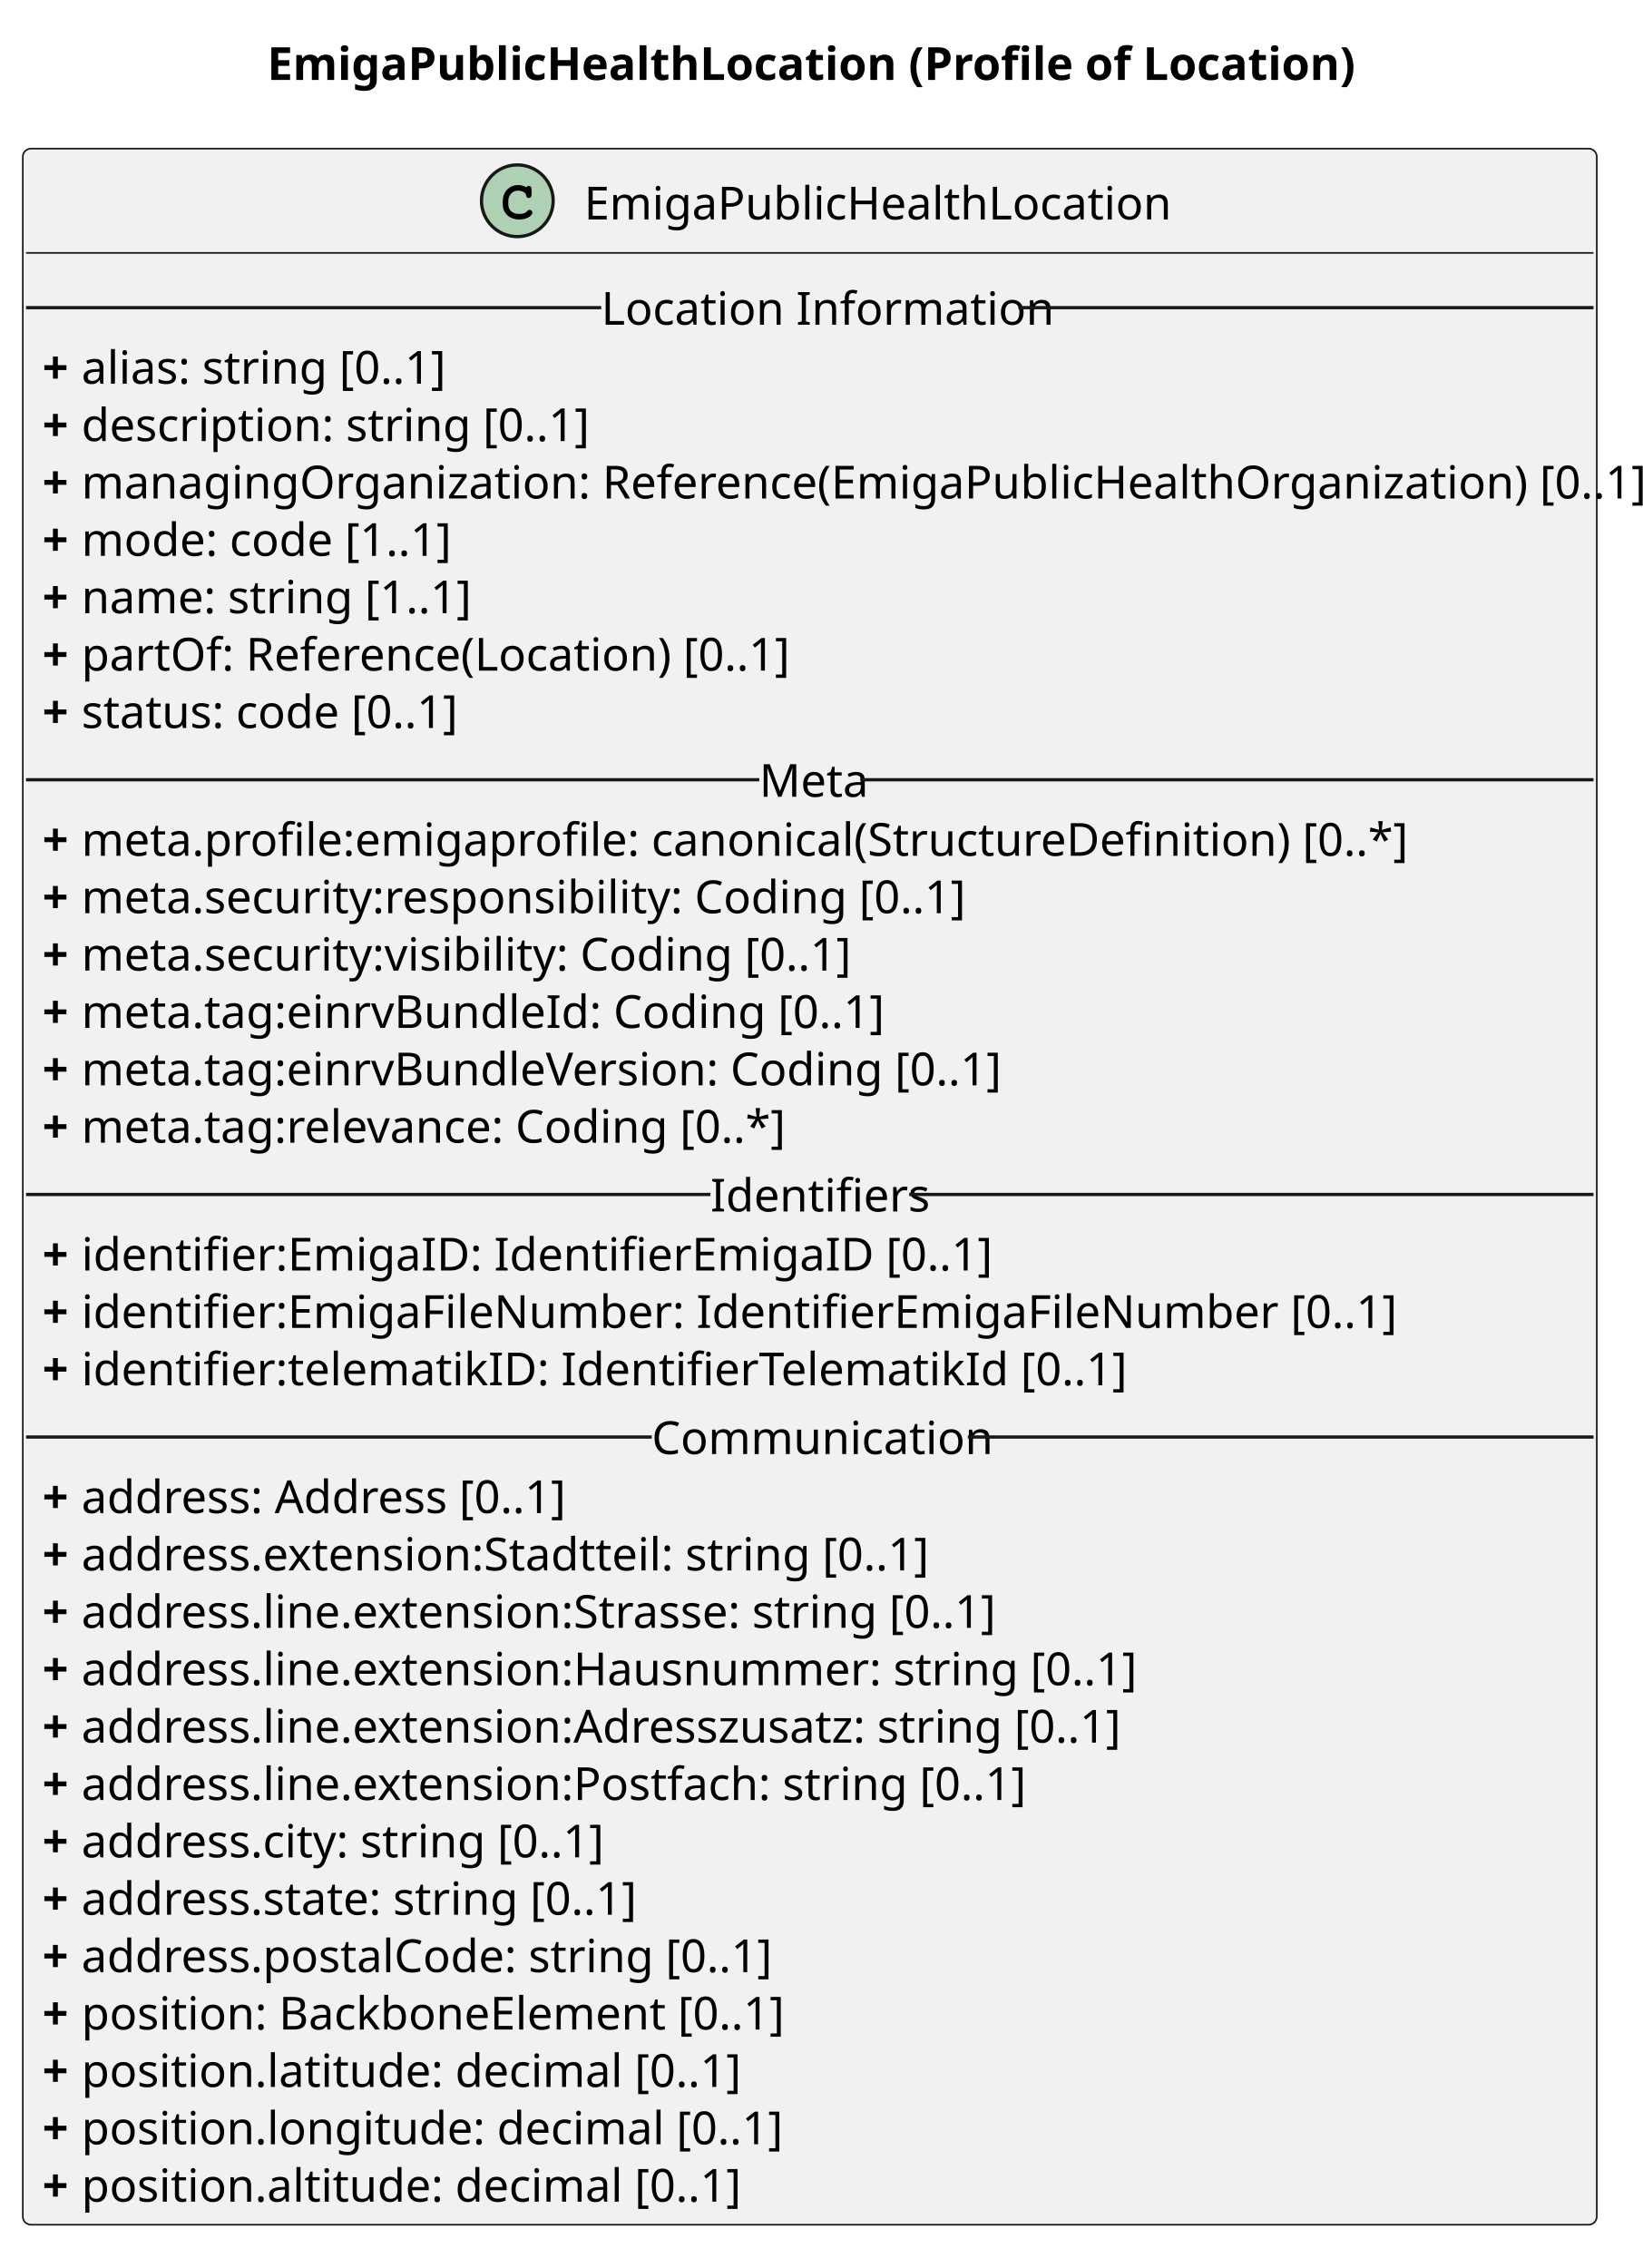
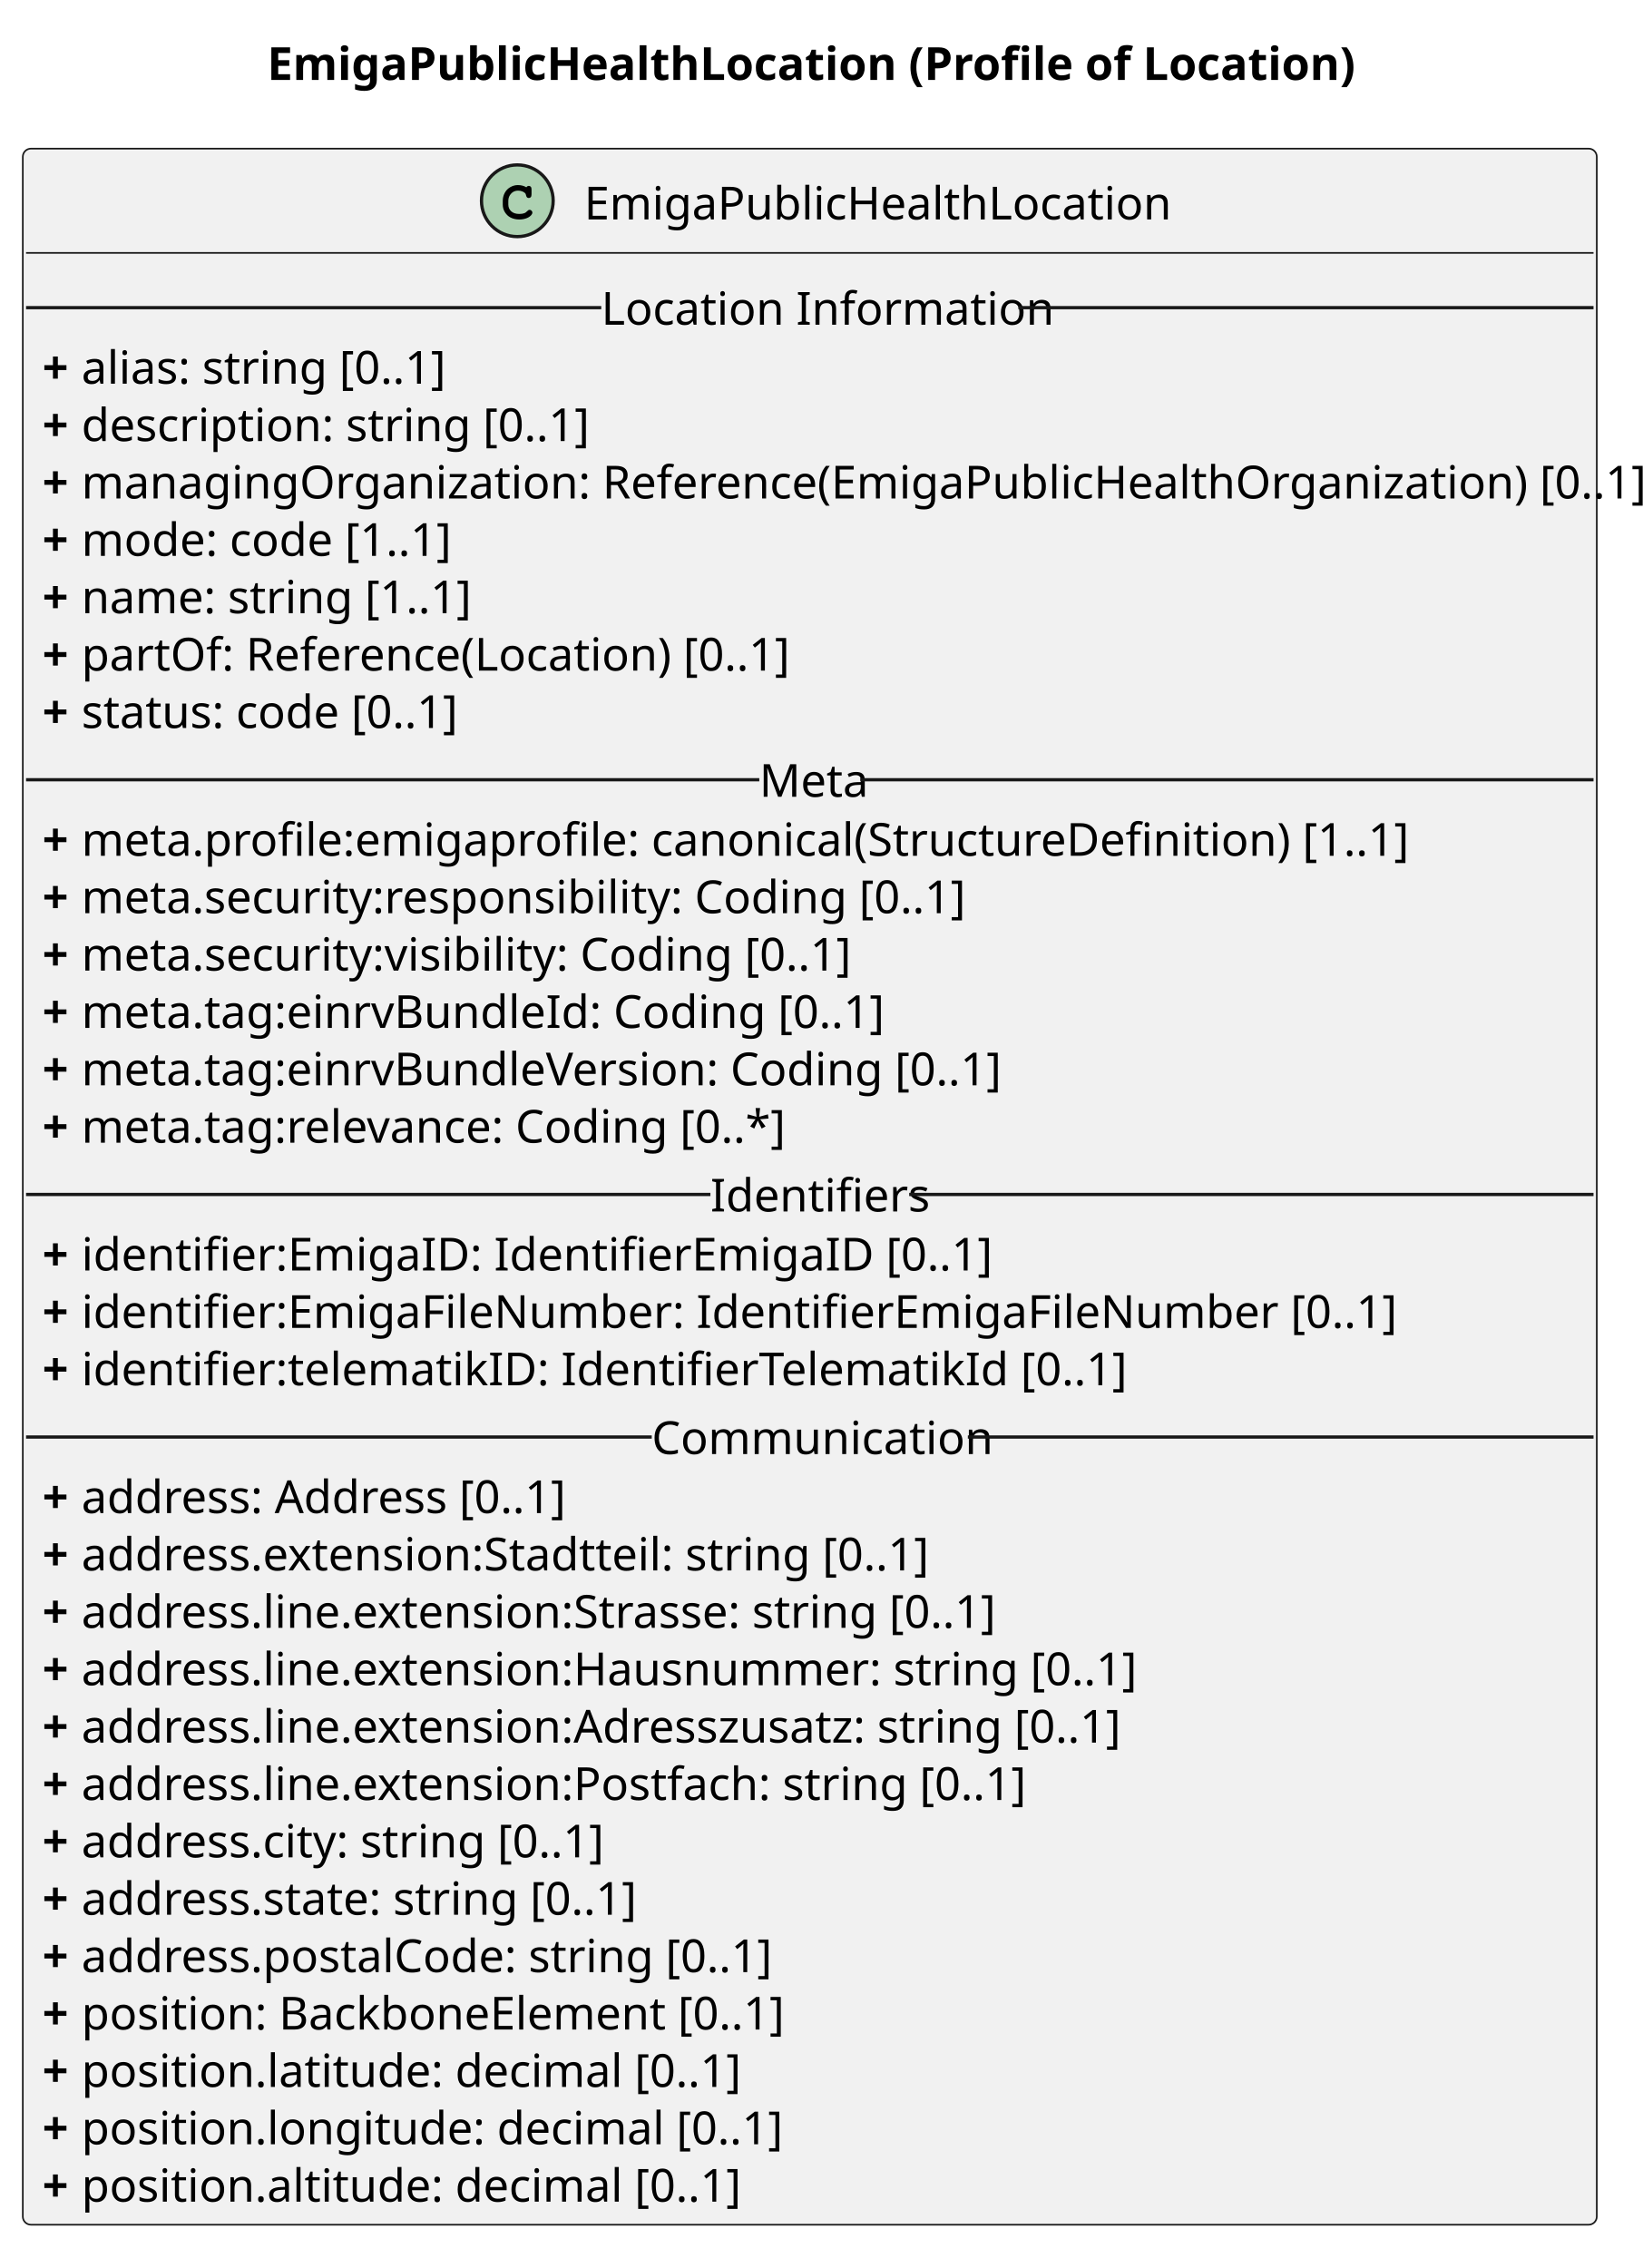
<svg xmlns="http://www.w3.org/2000/svg" contentStyleType="text/css" height="696px" preserveAspectRatio="none" style="width:504px;height:696px;background:#FFFFFF;" version="1.1" viewBox="0 0 504 696" width="504px" zoomAndPan="magnify">
  <defs />
  <g>
    <text fill="#000000" font-family="sans-serif" font-size="14" font-weight="bold" lengthAdjust="spacing" textLength="332" x="82" y="24.533">EmigaPublicHealthLocation (Profile of Location)</text>
    <g id="elem_EmigaPublicHealthLocation">
      <rect codeLine="6" fill="#F1F1F1" height="637.109" id="EmigaPublicHealthLocation" rx="2.5" ry="2.5" style="stroke:#181818;stroke-width:0.5;" width="483" x="7" y="45.609" />
      <ellipse cx="158.75" cy="61.609" fill="#ADD1B2" rx="11" ry="11" style="stroke:#181818;stroke-width:1.0;" />
      <path d="M161.516,57.484 Q161.672,57.266 161.859,57.156 Q162.047,57.047 162.266,57.047 Q162.641,57.047 162.875,57.312 Q163.109,57.562 163.109,58.172 L163.109,59.625 Q163.109,60.234 162.875,60.5 Q162.641,60.766 162.266,60.766 Q161.922,60.766 161.719,60.562 Q161.516,60.375 161.406,59.859 Q161.359,59.5 161.172,59.312 Q160.844,58.938 160.234,58.719 Q159.625,58.5 159,58.5 Q158.234,58.5 157.594,58.828 Q156.969,59.156 156.469,59.906 Q155.984,60.656 155.984,61.688 L155.984,62.781 Q155.984,64.016 156.875,64.844 Q157.766,65.656 159.359,65.656 Q160.297,65.656 160.953,65.406 Q161.344,65.25 161.766,64.812 Q162.031,64.547 162.172,64.469 Q162.328,64.391 162.531,64.391 Q162.859,64.391 163.109,64.656 Q163.375,64.906 163.375,65.25 Q163.375,65.594 163.031,66 Q162.531,66.578 161.734,66.906 Q160.656,67.359 159.359,67.359 Q157.844,67.359 156.641,66.734 Q155.656,66.234 154.969,65.172 Q154.281,64.094 154.281,62.812 L154.281,61.656 Q154.281,60.328 154.891,59.188 Q155.516,58.031 156.609,57.422 Q157.703,56.797 158.938,56.797 Q159.672,56.797 160.312,56.969 Q160.969,57.125 161.516,57.484 Z " fill="#000000" />
      <text fill="#000000" font-family="sans-serif" font-size="14" lengthAdjust="spacing" textLength="171" x="179.25" y="67.338">EmigaPublicHealthLocation</text>
      <line style="stroke:#181818;stroke-width:0.5;" x1="8" x2="489" y1="77.609" y2="77.609" />
      <text fill="#000000" font-family="sans-serif" font-size="14" font-weight="bold" lengthAdjust="spacing" textLength="8" x="13" y="117.752">+</text>
      <text fill="#000000" font-family="sans-serif" font-size="14" lengthAdjust="spacing" textLength="108" x="25" y="117.752">alias: string [0..1]</text>
      <text fill="#000000" font-family="sans-serif" font-size="14" font-weight="bold" lengthAdjust="spacing" textLength="8" x="13" y="135.361">+</text>
      <text fill="#000000" font-family="sans-serif" font-size="14" lengthAdjust="spacing" textLength="148" x="25" y="135.361">description: string [0..1]</text>
      <text fill="#000000" font-family="sans-serif" font-size="14" font-weight="bold" lengthAdjust="spacing" textLength="8" x="13" y="152.971">+</text>
      <text fill="#000000" font-family="sans-serif" font-size="14" lengthAdjust="spacing" textLength="459" x="25" y="152.971">managingOrganization: Reference(EmigaPublicHealthOrganization) [0..1]</text>
      <text fill="#000000" font-family="sans-serif" font-size="14" font-weight="bold" lengthAdjust="spacing" textLength="8" x="13" y="170.58">+</text>
      <text fill="#000000" font-family="sans-serif" font-size="14" lengthAdjust="spacing" textLength="110" x="25" y="170.58">mode: code [1..1]</text>
      <text fill="#000000" font-family="sans-serif" font-size="14" font-weight="bold" lengthAdjust="spacing" textLength="8" x="13" y="188.19">+</text>
      <text fill="#000000" font-family="sans-serif" font-size="14" lengthAdjust="spacing" textLength="114" x="25" y="188.19">name: string [1..1]</text>
      <text fill="#000000" font-family="sans-serif" font-size="14" font-weight="bold" lengthAdjust="spacing" textLength="8" x="13" y="205.799">+</text>
      <text fill="#000000" font-family="sans-serif" font-size="14" lengthAdjust="spacing" textLength="214" x="25" y="205.799">partOf: Reference(Location) [0..1]</text>
      <text fill="#000000" font-family="sans-serif" font-size="14" font-weight="bold" lengthAdjust="spacing" textLength="8" x="13" y="223.408">+</text>
      <text fill="#000000" font-family="sans-serif" font-size="14" lengthAdjust="spacing" textLength="113" x="25" y="223.408">status: code [0..1]</text>
      <line style="stroke:#181818;stroke-width:1.0;" x1="8" x2="184.5" y1="94.414" y2="94.414" />
      <text fill="#000000" font-family="sans-serif" font-size="14" lengthAdjust="spacing" textLength="128" x="184.5" y="99.643">Location Information</text>
      <line style="stroke:#181818;stroke-width:1.0;" x1="312.5" x2="489" y1="94.414" y2="94.414" />
      <text fill="#000000" font-family="sans-serif" font-size="14" font-weight="bold" lengthAdjust="spacing" textLength="8" x="13" y="262.627">+</text>
-       <text fill="#000000" font-family="sans-serif" font-size="14" lengthAdjust="spacing" textLength="383" x="25" y="262.627">meta.profile:emigaprofile: canonical(StructureDefinition) [0..*]</text>
+       <text fill="#000000" font-family="sans-serif" font-size="14" lengthAdjust="spacing" textLength="386" x="25" y="262.627">meta.profile:emigaprofile: canonical(StructureDefinition) [1..1]</text>
      <text fill="#000000" font-family="sans-serif" font-size="14" font-weight="bold" lengthAdjust="spacing" textLength="8" x="13" y="280.236">+</text>
      <text fill="#000000" font-family="sans-serif" font-size="14" lengthAdjust="spacing" textLength="259" x="25" y="280.236">meta.security:responsibility: Coding [0..1]</text>
      <text fill="#000000" font-family="sans-serif" font-size="14" font-weight="bold" lengthAdjust="spacing" textLength="8" x="13" y="297.846">+</text>
      <text fill="#000000" font-family="sans-serif" font-size="14" lengthAdjust="spacing" textLength="225" x="25" y="297.846">meta.security:visibility: Coding [0..1]</text>
      <text fill="#000000" font-family="sans-serif" font-size="14" font-weight="bold" lengthAdjust="spacing" textLength="8" x="13" y="315.455">+</text>
      <text fill="#000000" font-family="sans-serif" font-size="14" lengthAdjust="spacing" textLength="234" x="25" y="315.455">meta.tag:einrvBundleId: Coding [0..1]</text>
      <text fill="#000000" font-family="sans-serif" font-size="14" font-weight="bold" lengthAdjust="spacing" textLength="8" x="13" y="333.065">+</text>
      <text fill="#000000" font-family="sans-serif" font-size="14" lengthAdjust="spacing" textLength="271" x="25" y="333.065">meta.tag:einrvBundleVersion: Coding [0..1]</text>
      <text fill="#000000" font-family="sans-serif" font-size="14" font-weight="bold" lengthAdjust="spacing" textLength="8" x="13" y="350.674">+</text>
      <text fill="#000000" font-family="sans-serif" font-size="14" lengthAdjust="spacing" textLength="207" x="25" y="350.674">meta.tag:relevance: Coding [0..*]</text>
      <line style="stroke:#181818;stroke-width:1.0;" x1="8" x2="233" y1="239.289" y2="239.289" />
      <text fill="#000000" font-family="sans-serif" font-size="14" lengthAdjust="spacing" textLength="31" x="233" y="244.518">Meta</text>
      <line style="stroke:#181818;stroke-width:1.0;" x1="264" x2="489" y1="239.289" y2="239.289" />
      <text fill="#000000" font-family="sans-serif" font-size="14" font-weight="bold" lengthAdjust="spacing" textLength="8" x="13" y="389.893">+</text>
      <text fill="#000000" font-family="sans-serif" font-size="14" lengthAdjust="spacing" textLength="260" x="25" y="389.893">identifier:EmigaID: IdentifierEmigaID [0..1]</text>
      <text fill="#000000" font-family="sans-serif" font-size="14" font-weight="bold" lengthAdjust="spacing" textLength="8" x="13" y="407.502">+</text>
      <text fill="#000000" font-family="sans-serif" font-size="14" lengthAdjust="spacing" textLength="378" x="25" y="407.502">identifier:EmigaFileNumber: IdentifierEmigaFileNumber [0..1]</text>
      <text fill="#000000" font-family="sans-serif" font-size="14" font-weight="bold" lengthAdjust="spacing" textLength="8" x="13" y="425.111">+</text>
      <text fill="#000000" font-family="sans-serif" font-size="14" lengthAdjust="spacing" textLength="297" x="25" y="425.111">identifier:telematikID: IdentifierTelematikId [0..1]</text>
      <line style="stroke:#181818;stroke-width:1.0;" x1="8" x2="218" y1="366.555" y2="366.555" />
      <text fill="#000000" font-family="sans-serif" font-size="14" lengthAdjust="spacing" textLength="61" x="218" y="371.783">Identifiers</text>
      <line style="stroke:#181818;stroke-width:1.0;" x1="279" x2="489" y1="366.555" y2="366.555" />
      <text fill="#000000" font-family="sans-serif" font-size="14" font-weight="bold" lengthAdjust="spacing" textLength="8" x="13" y="464.33">+</text>
      <text fill="#000000" font-family="sans-serif" font-size="14" lengthAdjust="spacing" textLength="147" x="25" y="464.33">address: Address [0..1]</text>
      <text fill="#000000" font-family="sans-serif" font-size="14" font-weight="bold" lengthAdjust="spacing" textLength="8" x="13" y="481.94">+</text>
      <text fill="#000000" font-family="sans-serif" font-size="14" lengthAdjust="spacing" textLength="249" x="25" y="481.94">address.extension:Stadtteil: string [0..1]</text>
      <text fill="#000000" font-family="sans-serif" font-size="14" font-weight="bold" lengthAdjust="spacing" textLength="8" x="13" y="499.549">+</text>
      <text fill="#000000" font-family="sans-serif" font-size="14" lengthAdjust="spacing" textLength="272" x="25" y="499.549">address.line.extension:Strasse: string [0..1]</text>
      <text fill="#000000" font-family="sans-serif" font-size="14" font-weight="bold" lengthAdjust="spacing" textLength="8" x="13" y="517.158">+</text>
      <text fill="#000000" font-family="sans-serif" font-size="14" lengthAdjust="spacing" textLength="307" x="25" y="517.158">address.line.extension:Hausnummer: string [0..1]</text>
      <text fill="#000000" font-family="sans-serif" font-size="14" font-weight="bold" lengthAdjust="spacing" textLength="8" x="13" y="534.768">+</text>
      <text fill="#000000" font-family="sans-serif" font-size="14" lengthAdjust="spacing" textLength="307" x="25" y="534.768">address.line.extension:Adresszusatz: string [0..1]</text>
      <text fill="#000000" font-family="sans-serif" font-size="14" font-weight="bold" lengthAdjust="spacing" textLength="8" x="13" y="552.377">+</text>
      <text fill="#000000" font-family="sans-serif" font-size="14" lengthAdjust="spacing" textLength="279" x="25" y="552.377">address.line.extension:Postfach: string [0..1]</text>
      <text fill="#000000" font-family="sans-serif" font-size="14" font-weight="bold" lengthAdjust="spacing" textLength="8" x="13" y="569.986">+</text>
      <text fill="#000000" font-family="sans-serif" font-size="14" lengthAdjust="spacing" textLength="155" x="25" y="569.986">address.city: string [0..1]</text>
      <text fill="#000000" font-family="sans-serif" font-size="14" font-weight="bold" lengthAdjust="spacing" textLength="8" x="13" y="587.596">+</text>
      <text fill="#000000" font-family="sans-serif" font-size="14" lengthAdjust="spacing" textLength="165" x="25" y="587.596">address.state: string [0..1]</text>
      <text fill="#000000" font-family="sans-serif" font-size="14" font-weight="bold" lengthAdjust="spacing" textLength="8" x="13" y="605.205">+</text>
      <text fill="#000000" font-family="sans-serif" font-size="14" lengthAdjust="spacing" textLength="206" x="25" y="605.205">address.postalCode: string [0..1]</text>
      <text fill="#000000" font-family="sans-serif" font-size="14" font-weight="bold" lengthAdjust="spacing" textLength="8" x="13" y="622.814">+</text>
      <text fill="#000000" font-family="sans-serif" font-size="14" lengthAdjust="spacing" textLength="207" x="25" y="622.814">position: BackboneElement [0..1]</text>
      <text fill="#000000" font-family="sans-serif" font-size="14" font-weight="bold" lengthAdjust="spacing" textLength="8" x="13" y="640.424">+</text>
      <text fill="#000000" font-family="sans-serif" font-size="14" lengthAdjust="spacing" textLength="191" x="25" y="640.424">position.latitude: decimal [0..1]</text>
      <text fill="#000000" font-family="sans-serif" font-size="14" font-weight="bold" lengthAdjust="spacing" textLength="8" x="13" y="658.033">+</text>
      <text fill="#000000" font-family="sans-serif" font-size="14" lengthAdjust="spacing" textLength="203" x="25" y="658.033">position.longitude: decimal [0..1]</text>
      <text fill="#000000" font-family="sans-serif" font-size="14" font-weight="bold" lengthAdjust="spacing" textLength="8" x="13" y="675.643">+</text>
      <text fill="#000000" font-family="sans-serif" font-size="14" lengthAdjust="spacing" textLength="191" x="25" y="675.643">position.altitude: decimal [0..1]</text>
      <line style="stroke:#181818;stroke-width:1.0;" x1="8" x2="200" y1="440.992" y2="440.992" />
      <text fill="#000000" font-family="sans-serif" font-size="14" lengthAdjust="spacing" textLength="97" x="200" y="446.221">Communication</text>
      <line style="stroke:#181818;stroke-width:1.0;" x1="297" x2="489" y1="440.992" y2="440.992" />
    </g>
  </g>
</svg>
